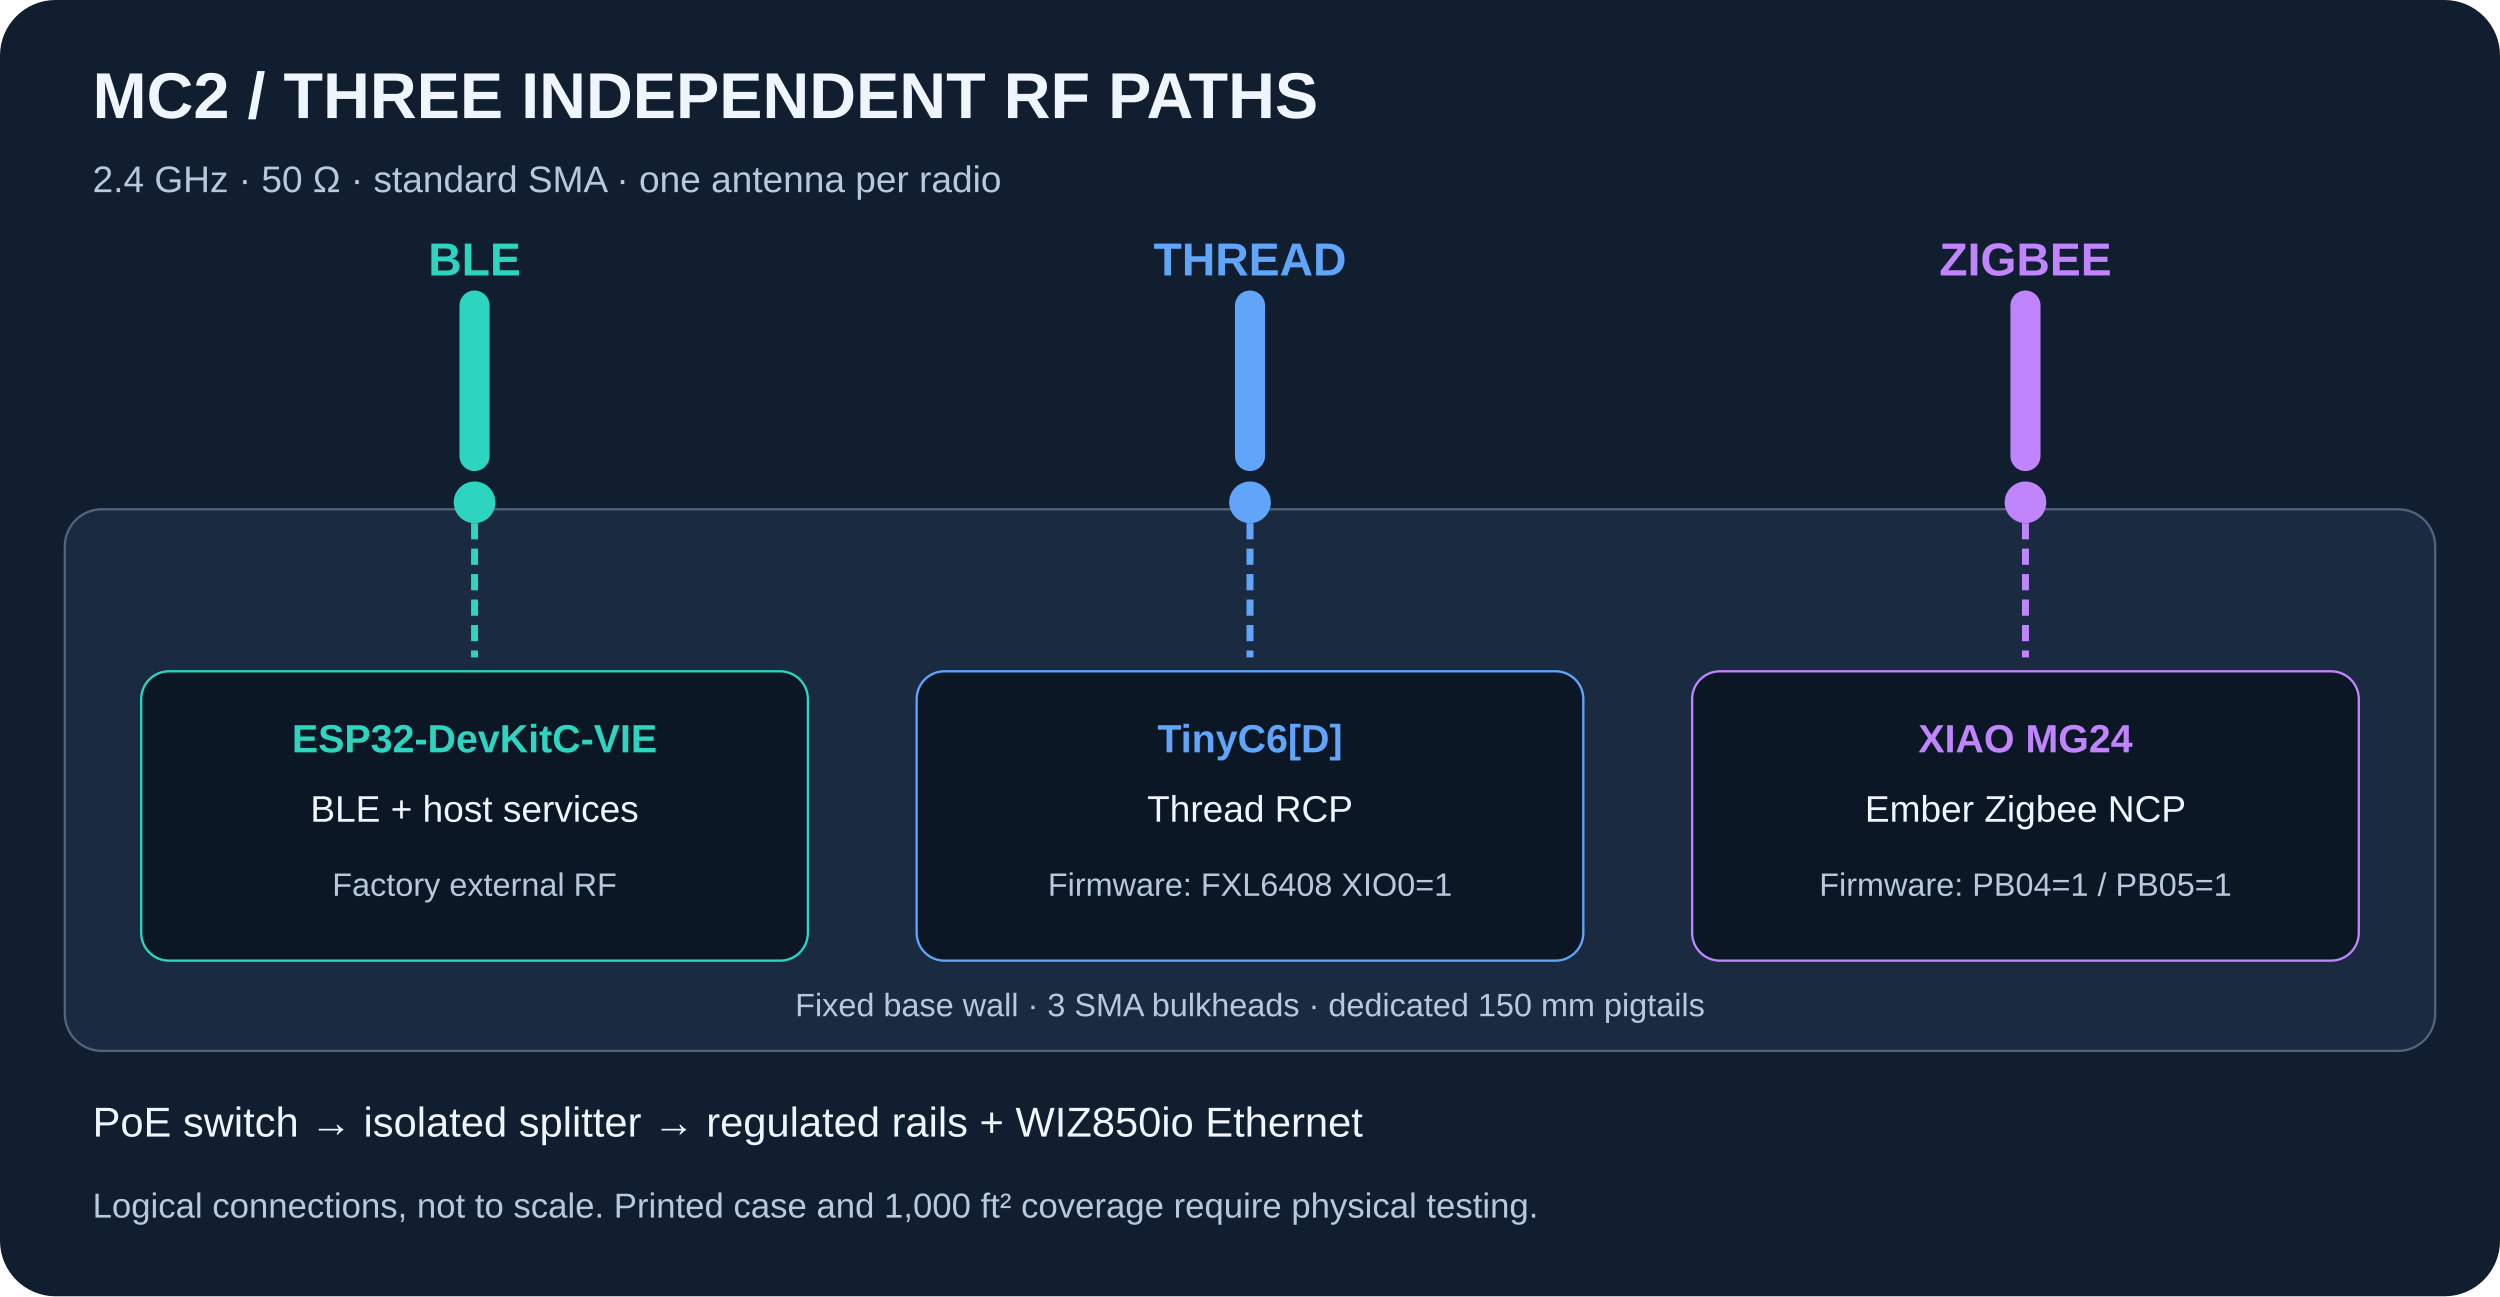
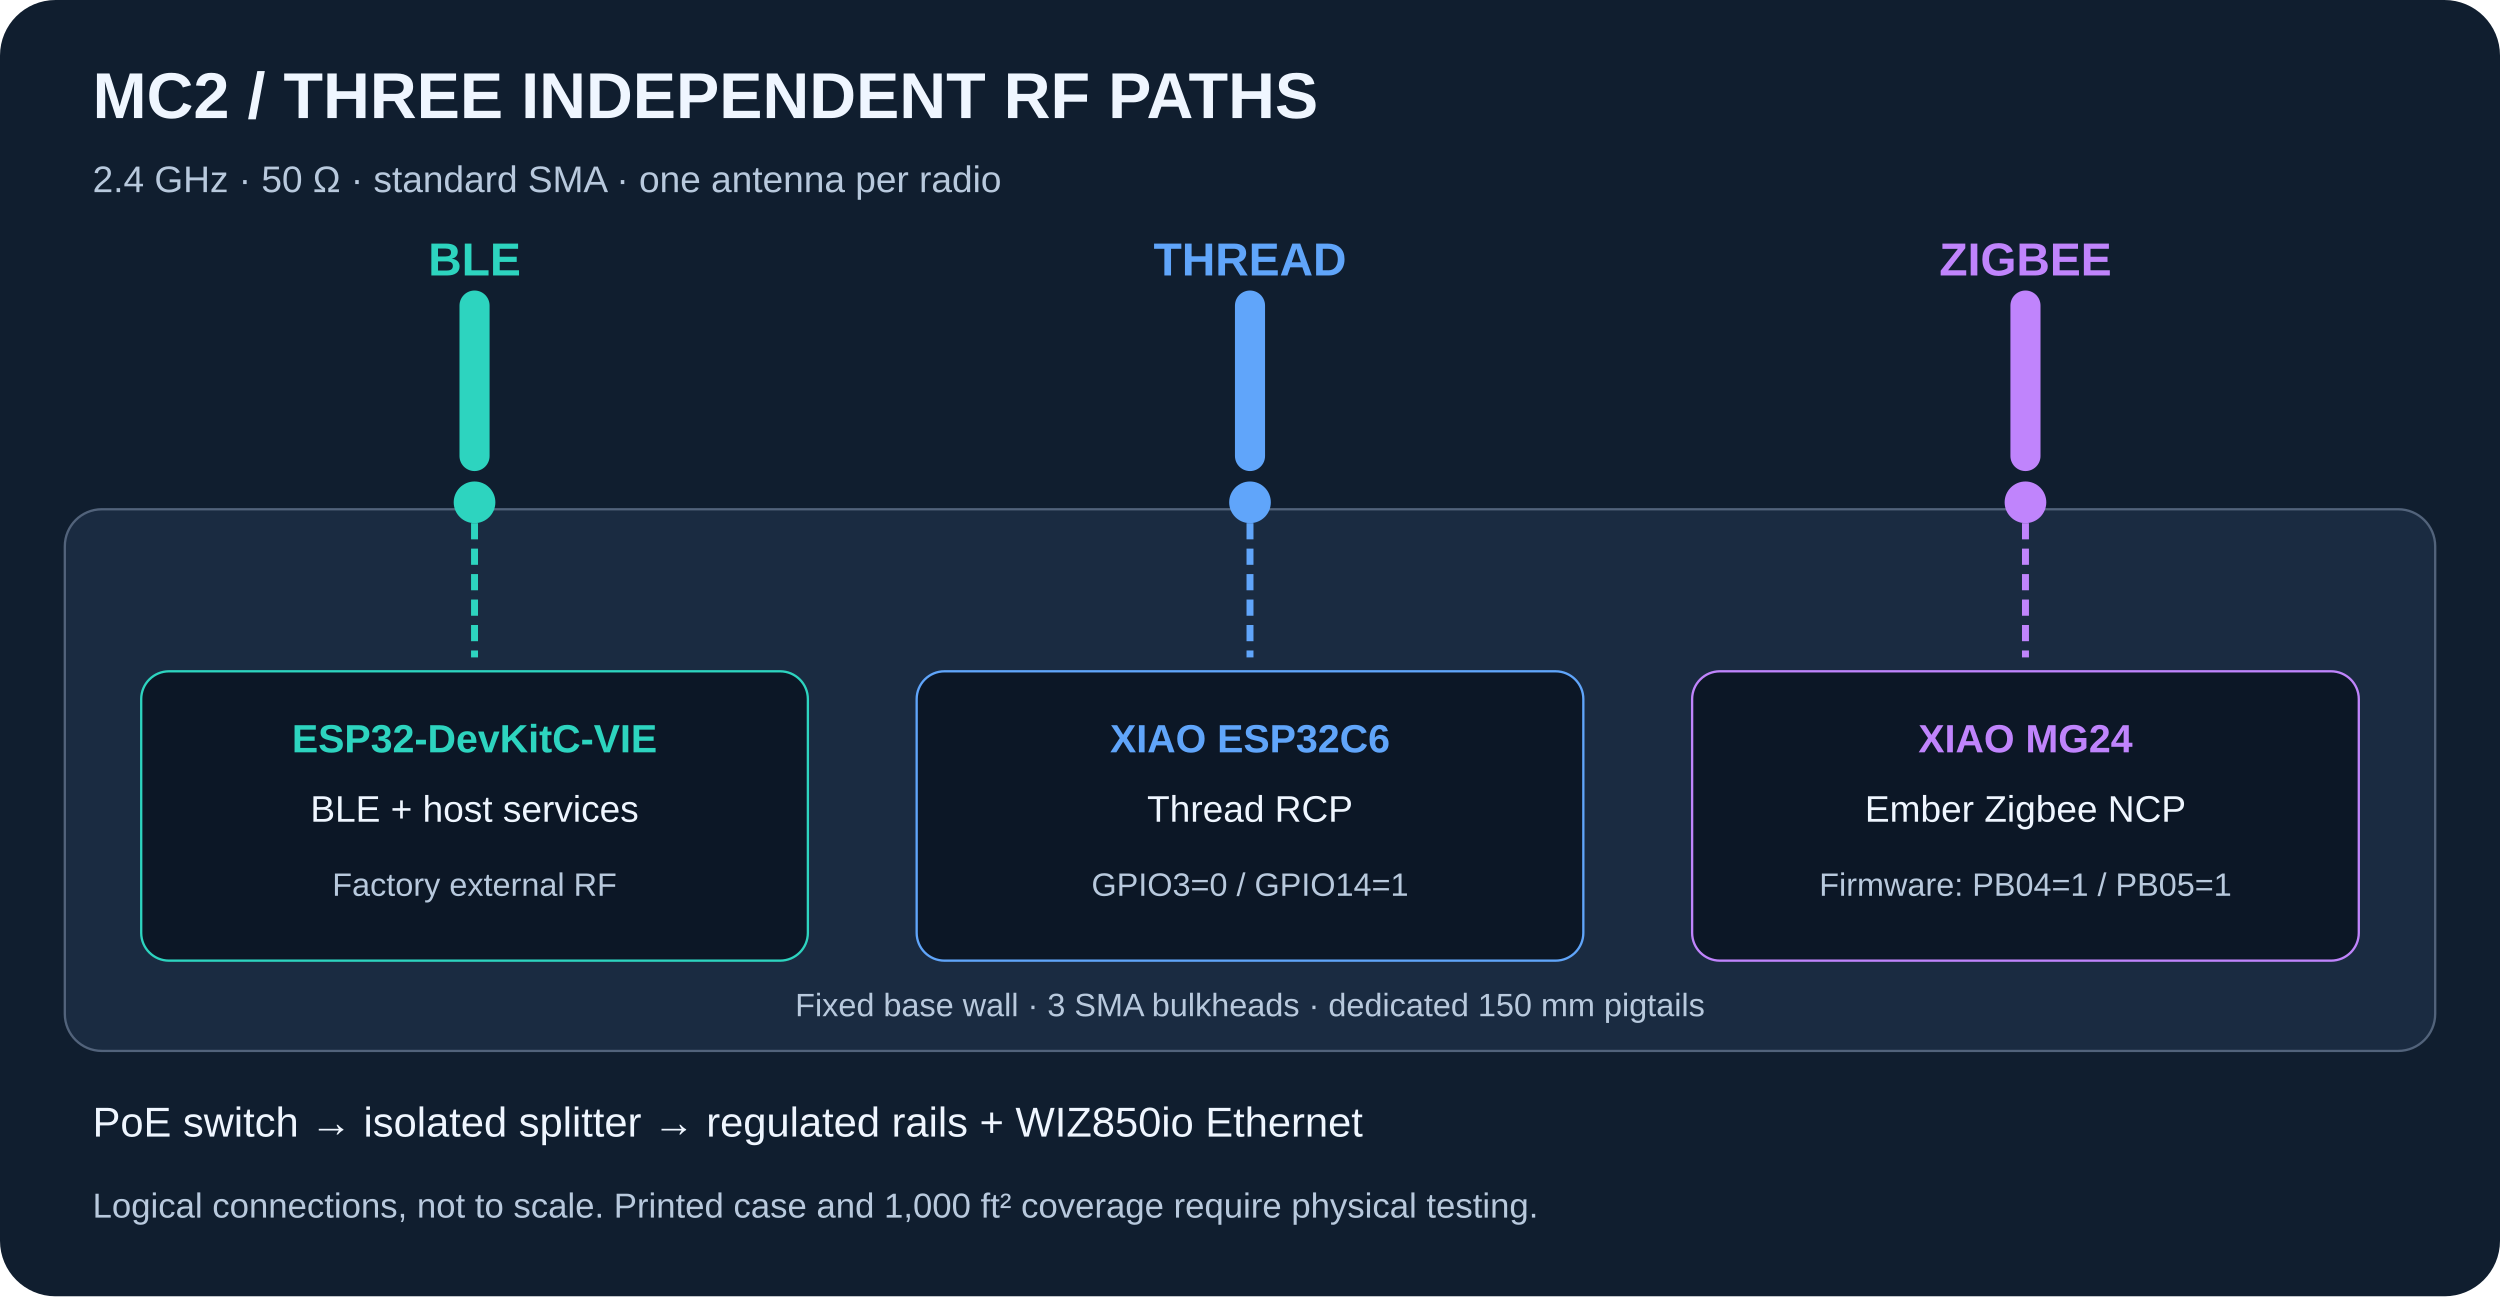
<svg xmlns="http://www.w3.org/2000/svg" width="1080" height="560" viewBox="0 0 1080 560" role="img" aria-labelledby="title desc">
  <rect width="1080" height="560" rx="24" fill="#101e2f" />
  <g font-family="Arial,sans-serif" fill="#eff6ff">
    <text x="40" y="51" font-size="28" font-weight="700">MC2 / THREE INDEPENDENT RF PATHS</text>
    <text x="40" y="83" font-size="16" fill="#b8c9dd">2.4 GHz · 50 Ω · standard SMA · one antenna per radio</text>
    <rect x="28" y="220" width="1024" height="234" rx="16" fill="#1a2b41" stroke="#52637b" />
    <path d="M205 132 v65" stroke="#2dd4bf" stroke-width="13" stroke-linecap="round" />
    <circle cx="205" cy="217" r="9" fill="#2dd4bf" />
    <path d="M205 226 v58" stroke="#2dd4bf" stroke-width="3" stroke-dasharray="7 4" />
    <text x="205" y="119" text-anchor="middle" fill="#2dd4bf" font-size="20" font-weight="700">BLE</text>
    <rect x="61" y="290" width="288" height="125" rx="12" fill="#0c1726" stroke="#2dd4bf" />
    <text x="205" y="325" text-anchor="middle" fill="#2dd4bf" font-size="17" font-weight="700">ESP32-DevKitC-VIE</text>
    <text x="205" y="355" text-anchor="middle" font-size="16">BLE + host services</text>
    <text x="205" y="387" text-anchor="middle" font-size="14" fill="#b8c9dd">Factory external RF</text>
    <path d="M540 132 v65" stroke="#60a5fa" stroke-width="13" stroke-linecap="round" />
    <circle cx="540" cy="217" r="9" fill="#60a5fa" />
    <path d="M540 226 v58" stroke="#60a5fa" stroke-width="3" stroke-dasharray="7 4" />
    <text x="540" y="119" text-anchor="middle" fill="#60a5fa" font-size="20" font-weight="700">THREAD</text>
    <rect x="396" y="290" width="288" height="125" rx="12" fill="#0c1726" stroke="#60a5fa" />
-     <text x="540" y="325" text-anchor="middle" fill="#60a5fa" font-size="17" font-weight="700">TinyC6[D]</text>
+     <text x="540" y="325" text-anchor="middle" fill="#60a5fa" font-size="17" font-weight="700">XIAO ESP32C6</text>
    <text x="540" y="355" text-anchor="middle" font-size="16">Thread RCP</text>
-     <text x="540" y="387" text-anchor="middle" font-size="14" fill="#b8c9dd">Firmware: FXL6408 XIO0=1</text>
+     <text x="540" y="387" text-anchor="middle" font-size="14" fill="#b8c9dd">GPIO3=0 / GPIO14=1</text>
    <path d="M875 132 v65" stroke="#c084fc" stroke-width="13" stroke-linecap="round" />
    <circle cx="875" cy="217" r="9" fill="#c084fc" />
    <path d="M875 226 v58" stroke="#c084fc" stroke-width="3" stroke-dasharray="7 4" />
    <text x="875" y="119" text-anchor="middle" fill="#c084fc" font-size="20" font-weight="700">ZIGBEE</text>
    <rect x="731" y="290" width="288" height="125" rx="12" fill="#0c1726" stroke="#c084fc" />
    <text x="875" y="325" text-anchor="middle" fill="#c084fc" font-size="17" font-weight="700">XIAO MG24</text>
    <text x="875" y="355" text-anchor="middle" font-size="16">Ember Zigbee NCP</text>
    <text x="875" y="387" text-anchor="middle" font-size="14" fill="#b8c9dd">Firmware: PB04=1 / PB05=1</text>
    <text x="540" y="439" text-anchor="middle" font-size="14" fill="#b8c9dd">Fixed base wall · 3 SMA bulkheads · dedicated 150 mm pigtails</text>
    <text x="40" y="491" font-size="18">PoE switch → isolated splitter → regulated rails + WIZ850io Ethernet</text>
    <text x="40" y="526" font-size="15" fill="#b8c9dd">Logical connections, not to scale. Printed case and 1,000 ft² coverage require physical testing.</text>
  </g>
</svg>
